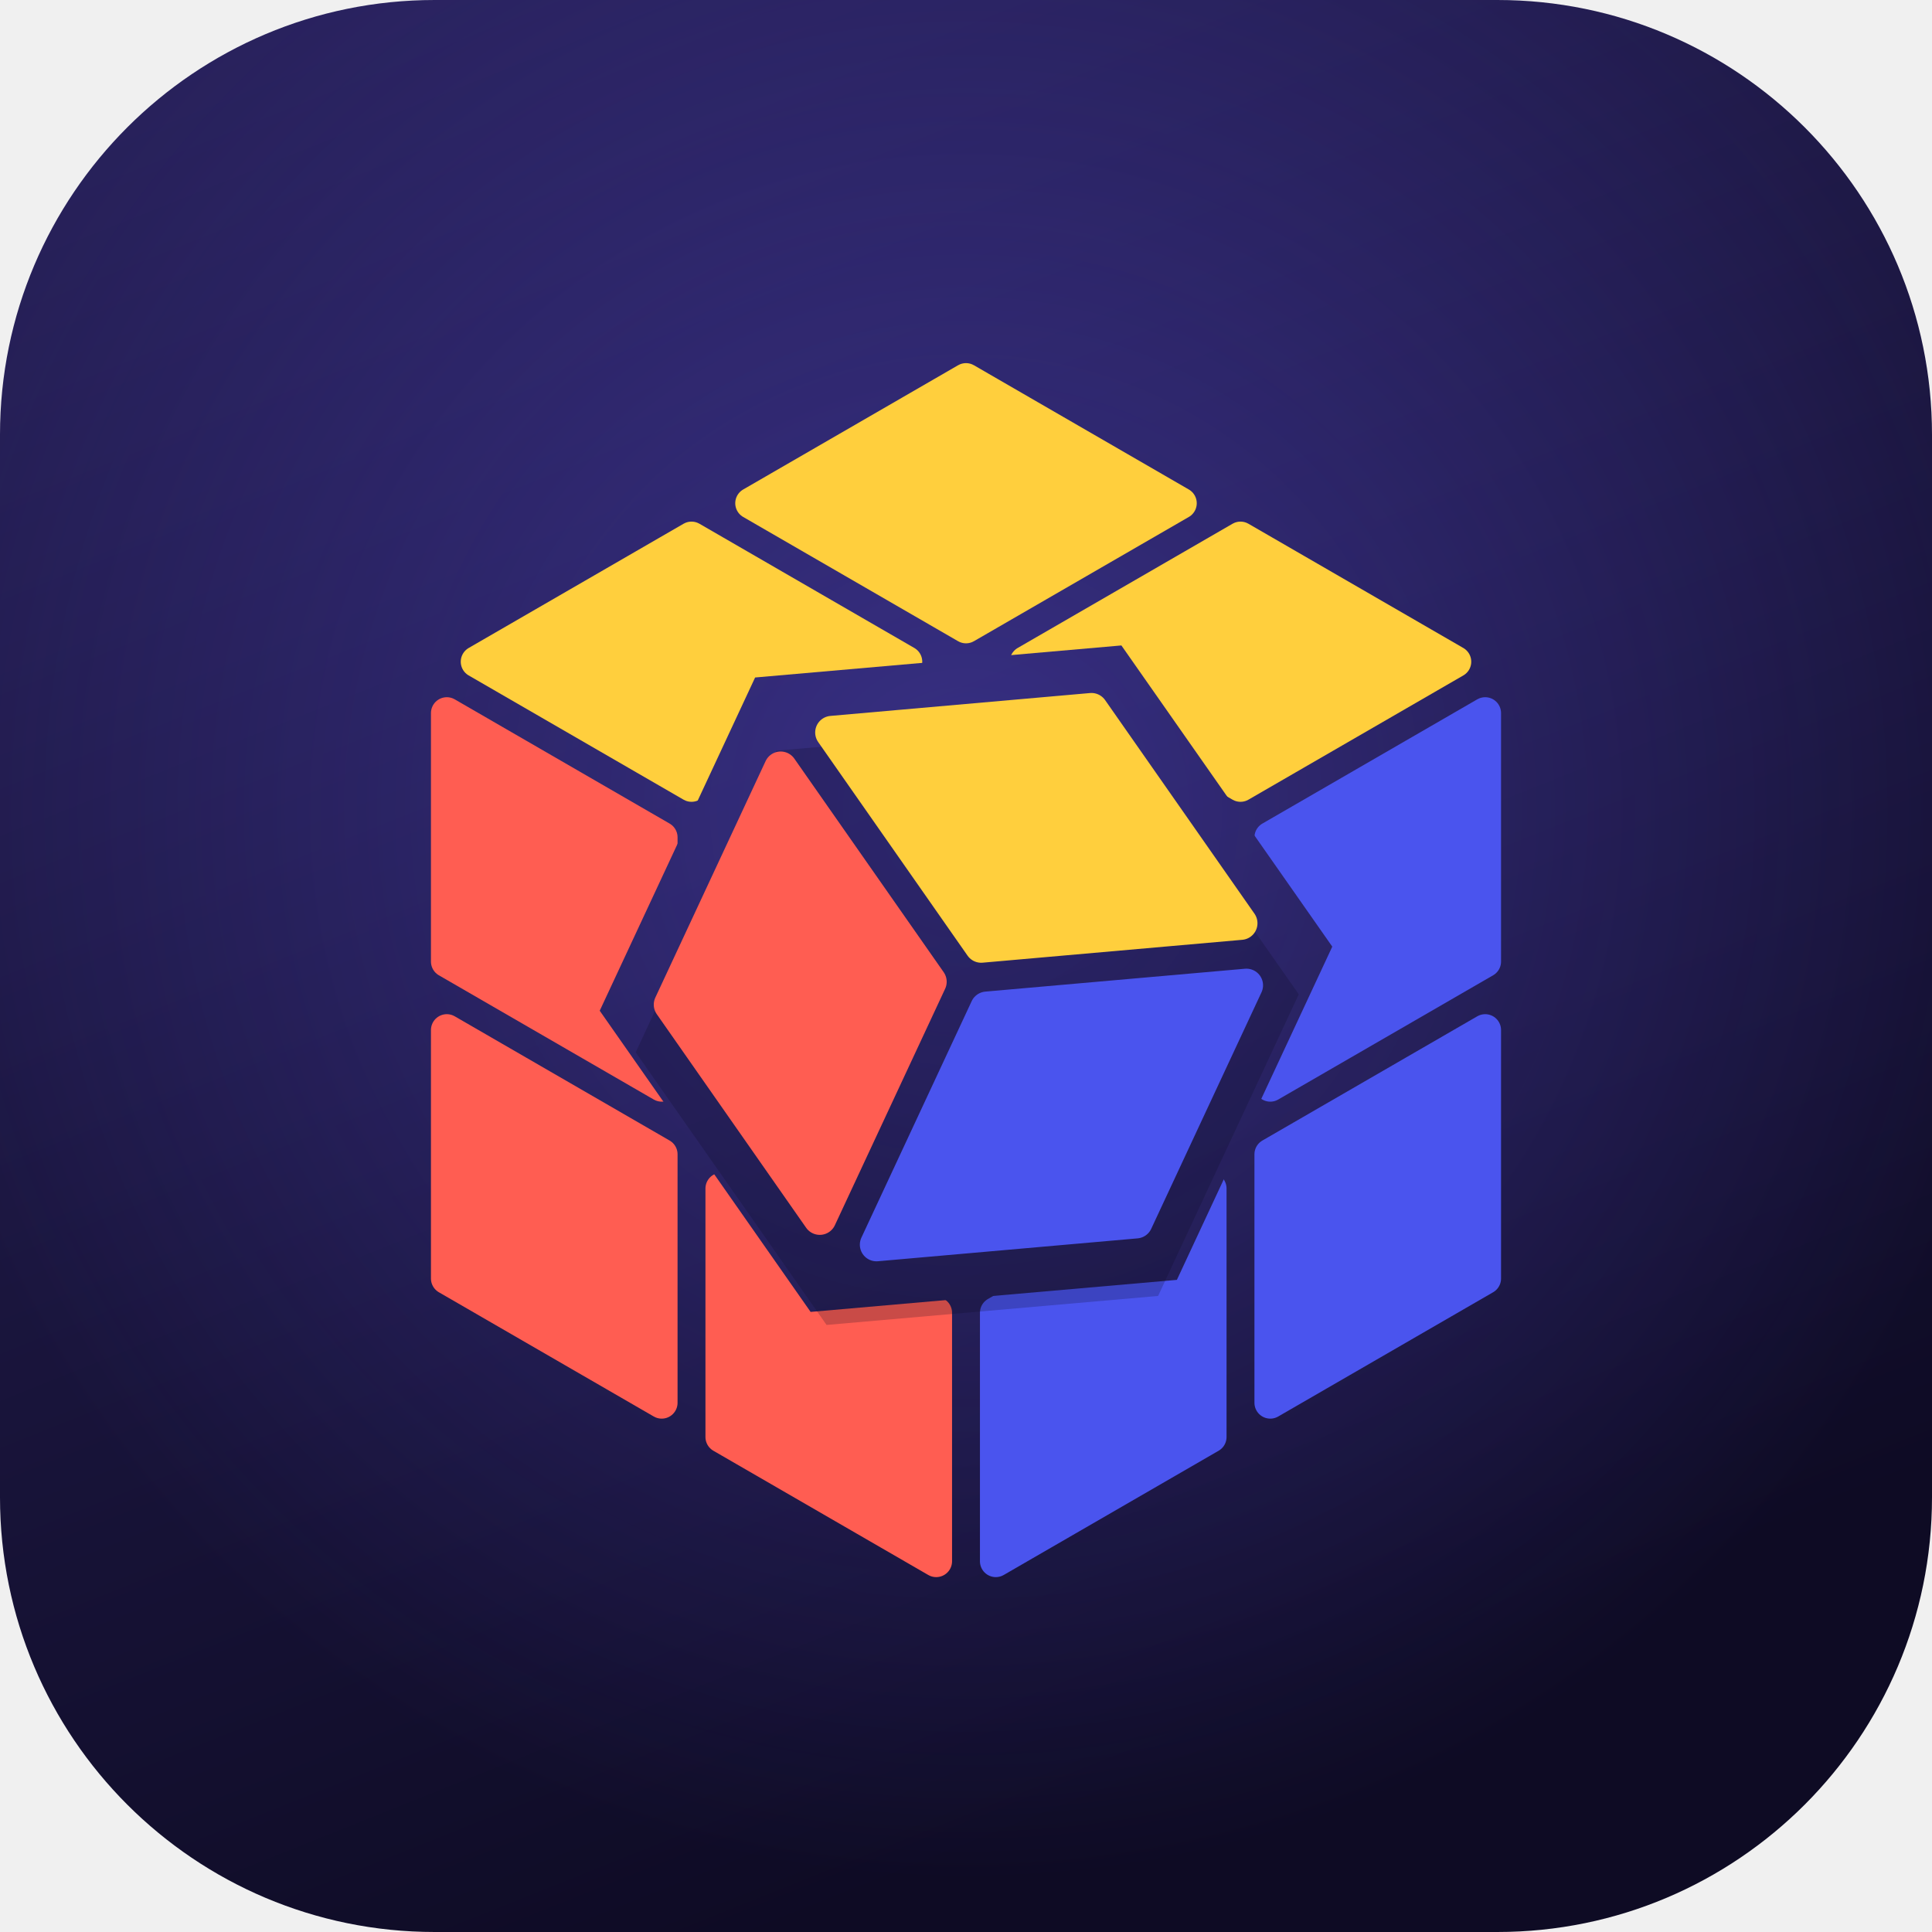
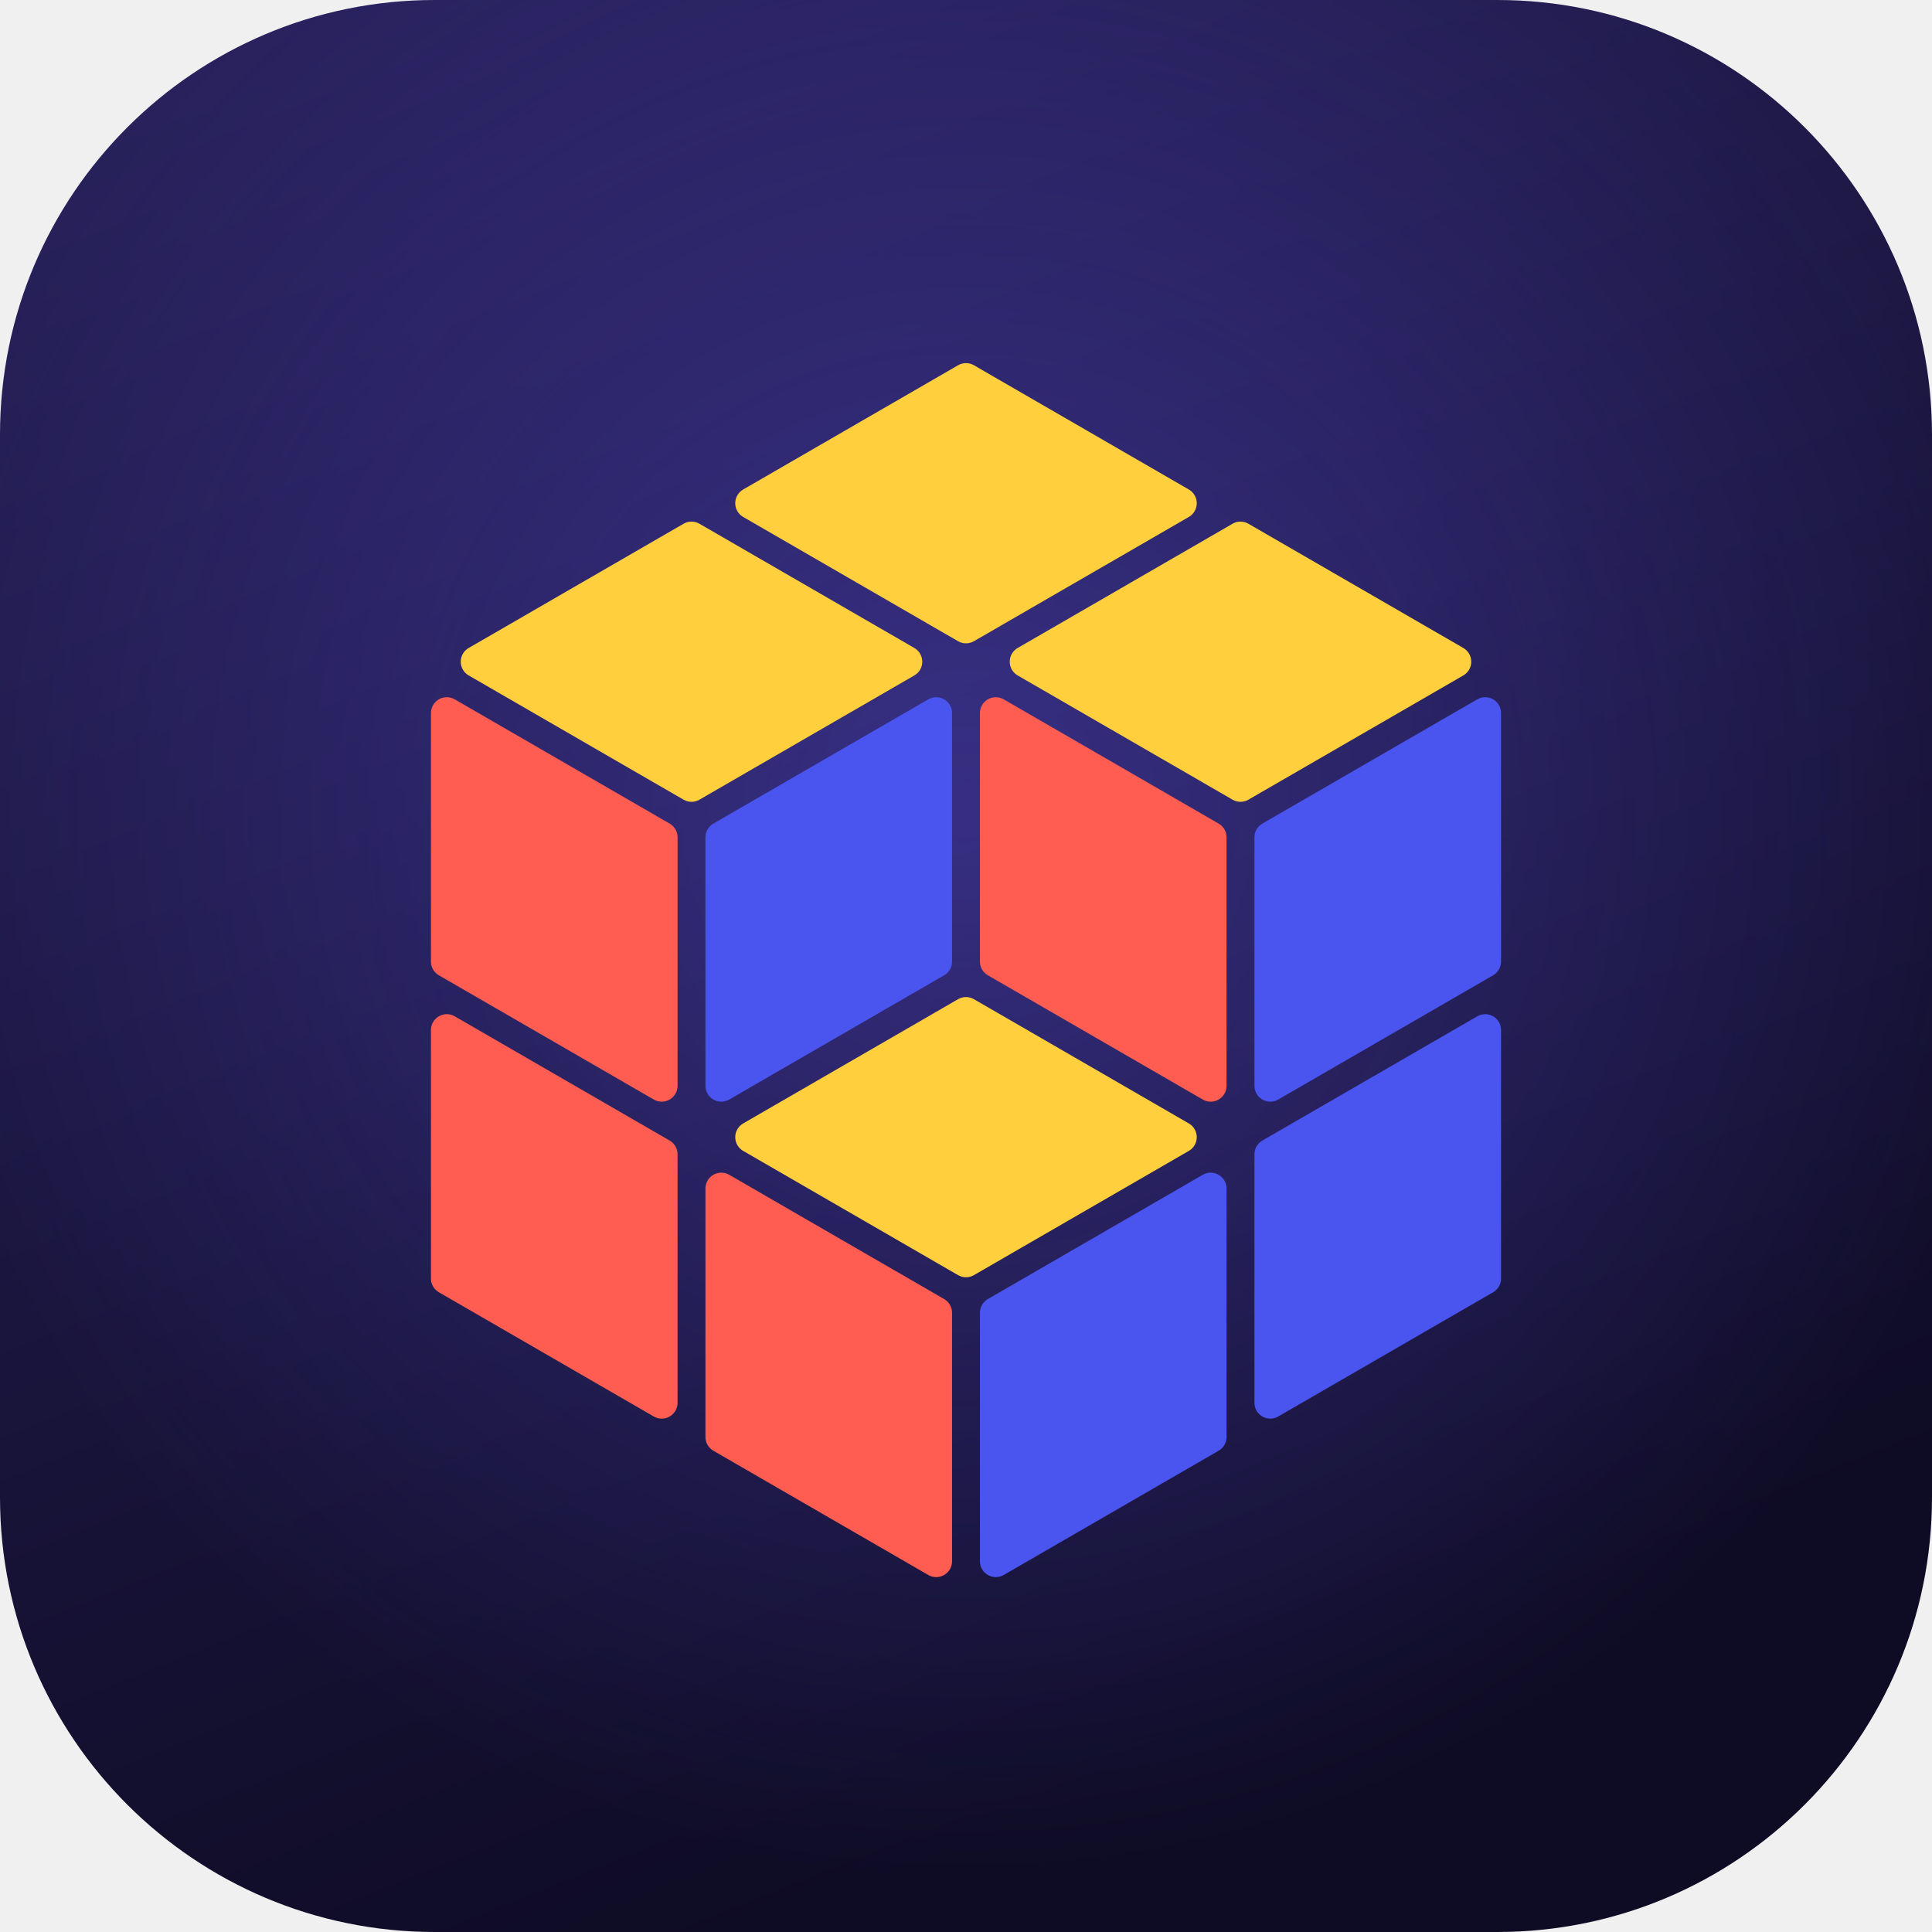
<svg xmlns="http://www.w3.org/2000/svg" viewBox="0 0 512 512" width="512" height="512">
  <defs>
    <linearGradient id="bg" x1="0" y1="0" x2="0.4" y2="1">
      <stop offset="0" stop-color="#2A2360" />
      <stop offset="1" stop-color="#0E0B24" />
    </linearGradient>
    <radialGradient id="gl" cx="0.5" cy="0.42" r="0.55">
      <stop offset="0" stop-color="#6B5CFF" stop-opacity="0.35" />
      <stop offset="1" stop-color="#6B5CFF" stop-opacity="0" />
    </radialGradient>
  </defs>
  <rect width="512" height="512" rx="115.2" fill="url(#bg)" />
  <rect width="512" height="512" rx="115.2" fill="url(#gl)" />
  <g transform="translate(256.0 259.36) scale(168)">
-     <defs>
-       <mask id="cut" maskUnits="userSpaceOnUse" x="-2" y="-2" width="4" height="4">
-         <rect x="-2" y="-2" width="4" height="4" fill="#fff" />
-         <polygon points="0,-0.5 0.433,-0.25 0.433,0.25 0,0.5 -0.433,0.25 -0.433,-0.25" fill="#000" transform="rotate(25) scale(1.16)" />
-       </mask>
-     </defs>
-     <g mask="url(#cut)">
-       <polygon points="0,-0.946 0.339,-0.75 0,-0.554 -0.339,-0.75" fill="#FFCF3D" stroke="#FFCF3D" stroke-width="0.05" stroke-linejoin="round" />
-       <polygon points="-0.433,-0.696 -0.094,-0.5 -0.433,-0.304 -0.772,-0.5" fill="#FFCF3D" stroke="#FFCF3D" stroke-width="0.05" stroke-linejoin="round" />
-       <polygon points="0.433,-0.696 0.772,-0.5 0.433,-0.304 0.094,-0.5" fill="#FFCF3D" stroke="#FFCF3D" stroke-width="0.05" stroke-linejoin="round" />
-       <polygon points="-0.819,-0.419 -0.48,-0.223 -0.48,0.169 -0.819,-0.027" fill="#FF5D52" stroke="#FF5D52" stroke-width="0.05" stroke-linejoin="round" />
-       <polygon points="-0.819,0.081 -0.48,0.277 -0.48,0.669 -0.819,0.473" fill="#FF5D52" stroke="#FF5D52" stroke-width="0.05" stroke-linejoin="round" />
-       <polygon points="-0.386,0.331 -0.047,0.527 -0.047,0.919 -0.386,0.723" fill="#FF5D52" stroke="#FF5D52" stroke-width="0.05" stroke-linejoin="round" />
-       <polygon points="0.047,0.527 0.386,0.331 0.386,0.723 0.047,0.919" fill="#4A54EE" stroke="#4A54EE" stroke-width="0.05" stroke-linejoin="round" />
-       <polygon points="0.48,-0.223 0.819,-0.419 0.819,-0.027 0.48,0.169" fill="#4A54EE" stroke="#4A54EE" stroke-width="0.05" stroke-linejoin="round" />
-       <polygon points="0.48,0.277 0.819,0.081 0.819,0.473 0.48,0.669" fill="#4A54EE" stroke="#4A54EE" stroke-width="0.05" stroke-linejoin="round" />
-     </g>
-     <g transform="rotate(25) scale(1.05)">
-       <polygon points="0.03,-0.44 0.463,-0.19 0.463,0.31 0.03,0.56 -0.403,0.31 -0.403,-0.19" fill="#0B0820" opacity="0.22" />
+     <polygon points="0,-0.946 0.339,-0.75 0,-0.554 -0.339,-0.75" fill="#FFCF3D" stroke="#FFCF3D" stroke-width="0.05" stroke-linejoin="round" />
+     <polygon points="-0.433,-0.696 -0.094,-0.5 -0.433,-0.304 -0.772,-0.5" fill="#FFCF3D" stroke="#FFCF3D" stroke-width="0.05" stroke-linejoin="round" />
+     <polygon points="0.433,-0.696 0.772,-0.5 0.433,-0.304 0.094,-0.5" fill="#FFCF3D" stroke="#FFCF3D" stroke-width="0.05" stroke-linejoin="round" />
+     <polygon points="-0.819,-0.419 -0.48,-0.223 -0.48,0.169 -0.819,-0.027" fill="#FF5D52" stroke="#FF5D52" stroke-width="0.05" stroke-linejoin="round" />
+     <polygon points="-0.819,0.081 -0.48,0.277 -0.48,0.669 -0.819,0.473" fill="#FF5D52" stroke="#FF5D52" stroke-width="0.05" stroke-linejoin="round" />
+     <polygon points="-0.386,0.331 -0.047,0.527 -0.047,0.919 -0.386,0.723" fill="#FF5D52" stroke="#FF5D52" stroke-width="0.05" stroke-linejoin="round" />
+     <polygon points="0.047,0.527 0.386,0.331 0.386,0.723 0.047,0.919" fill="#4A54EE" stroke="#4A54EE" stroke-width="0.05" stroke-linejoin="round" />
+     <polygon points="0.48,-0.223 0.819,-0.419 0.819,-0.027 0.48,0.169" fill="#4A54EE" stroke="#4A54EE" stroke-width="0.05" stroke-linejoin="round" />
+     <polygon points="0.48,0.277 0.819,0.081 0.819,0.473 0.48,0.669" fill="#4A54EE" stroke="#4A54EE" stroke-width="0.05" stroke-linejoin="round" />
+     <g transform="rotate(180)">
      <polygon points="0,-0.446 0.339,-0.25 0,-0.054 -0.339,-0.25" fill="#FFCF3D" stroke="#FFCF3D" stroke-width="0.05" stroke-linejoin="round" />
      <polygon points="-0.386,-0.169 -0.047,0.027 -0.047,0.419 -0.386,0.223" fill="#FF5D52" stroke="#FF5D52" stroke-width="0.05" stroke-linejoin="round" />
      <polygon points="0.047,0.027 0.386,-0.169 0.386,0.223 0.047,0.419" fill="#4A54EE" stroke="#4A54EE" stroke-width="0.05" stroke-linejoin="round" />
    </g>
  </g>
</svg>
